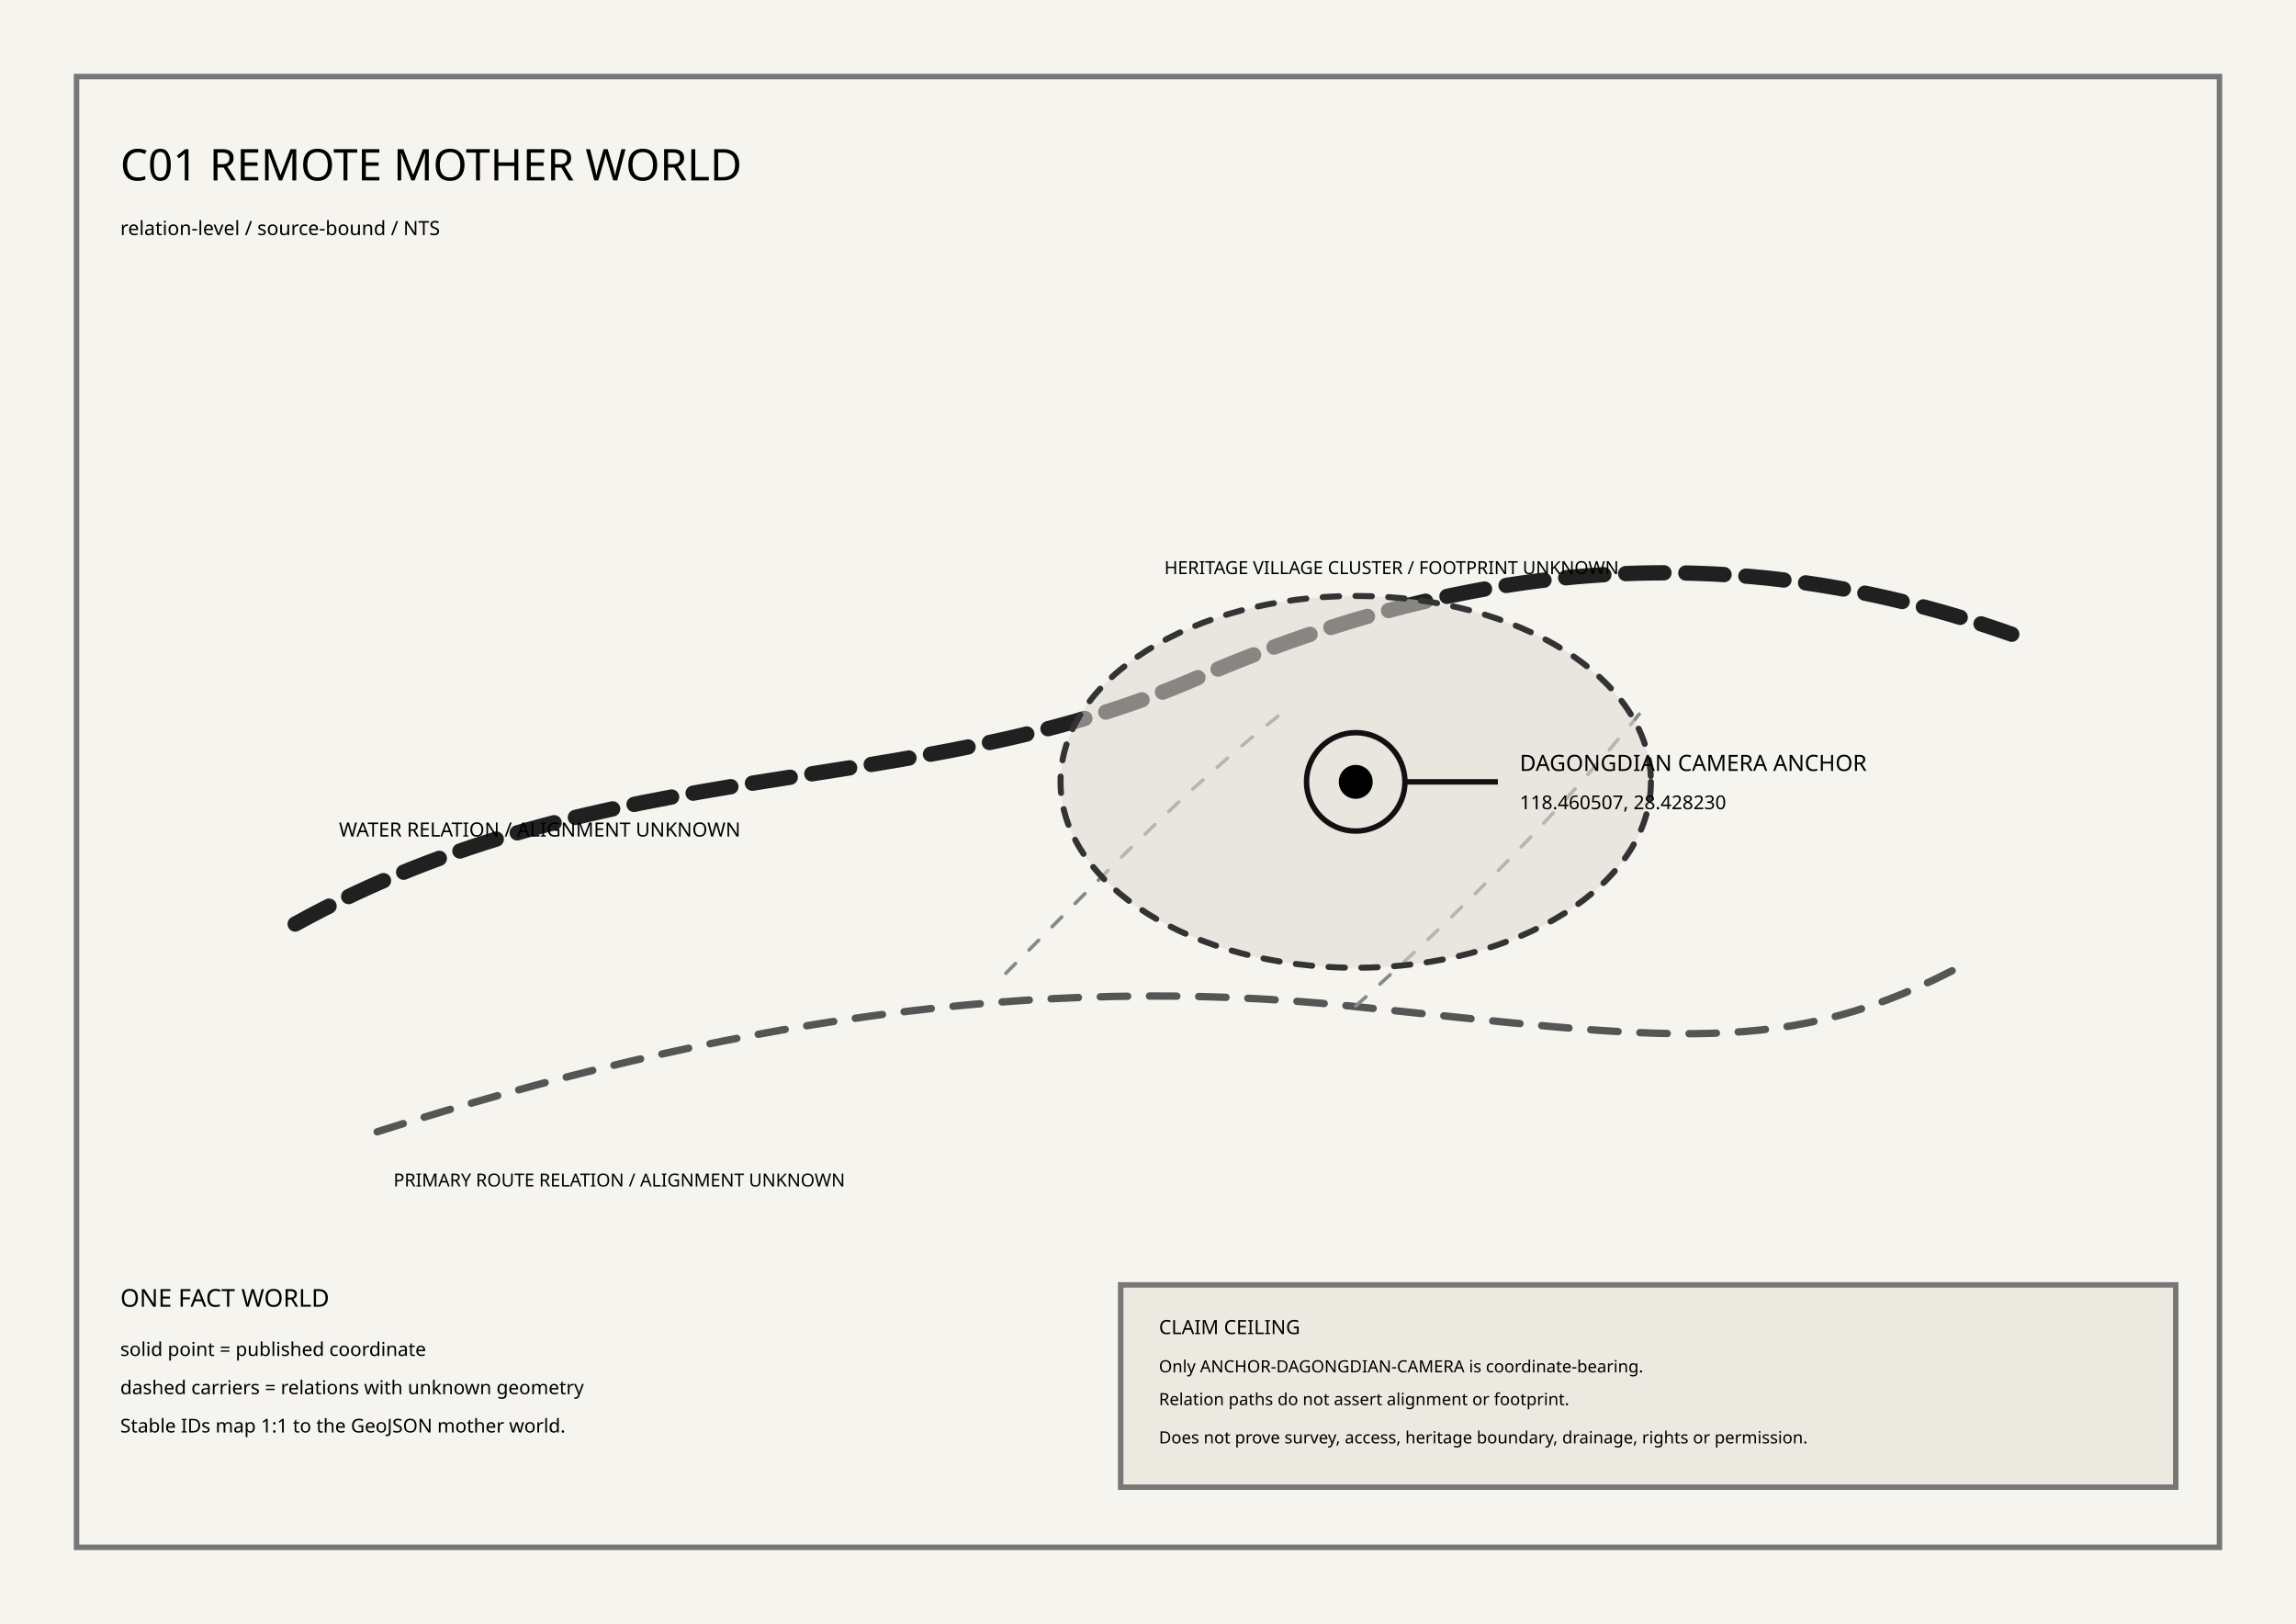
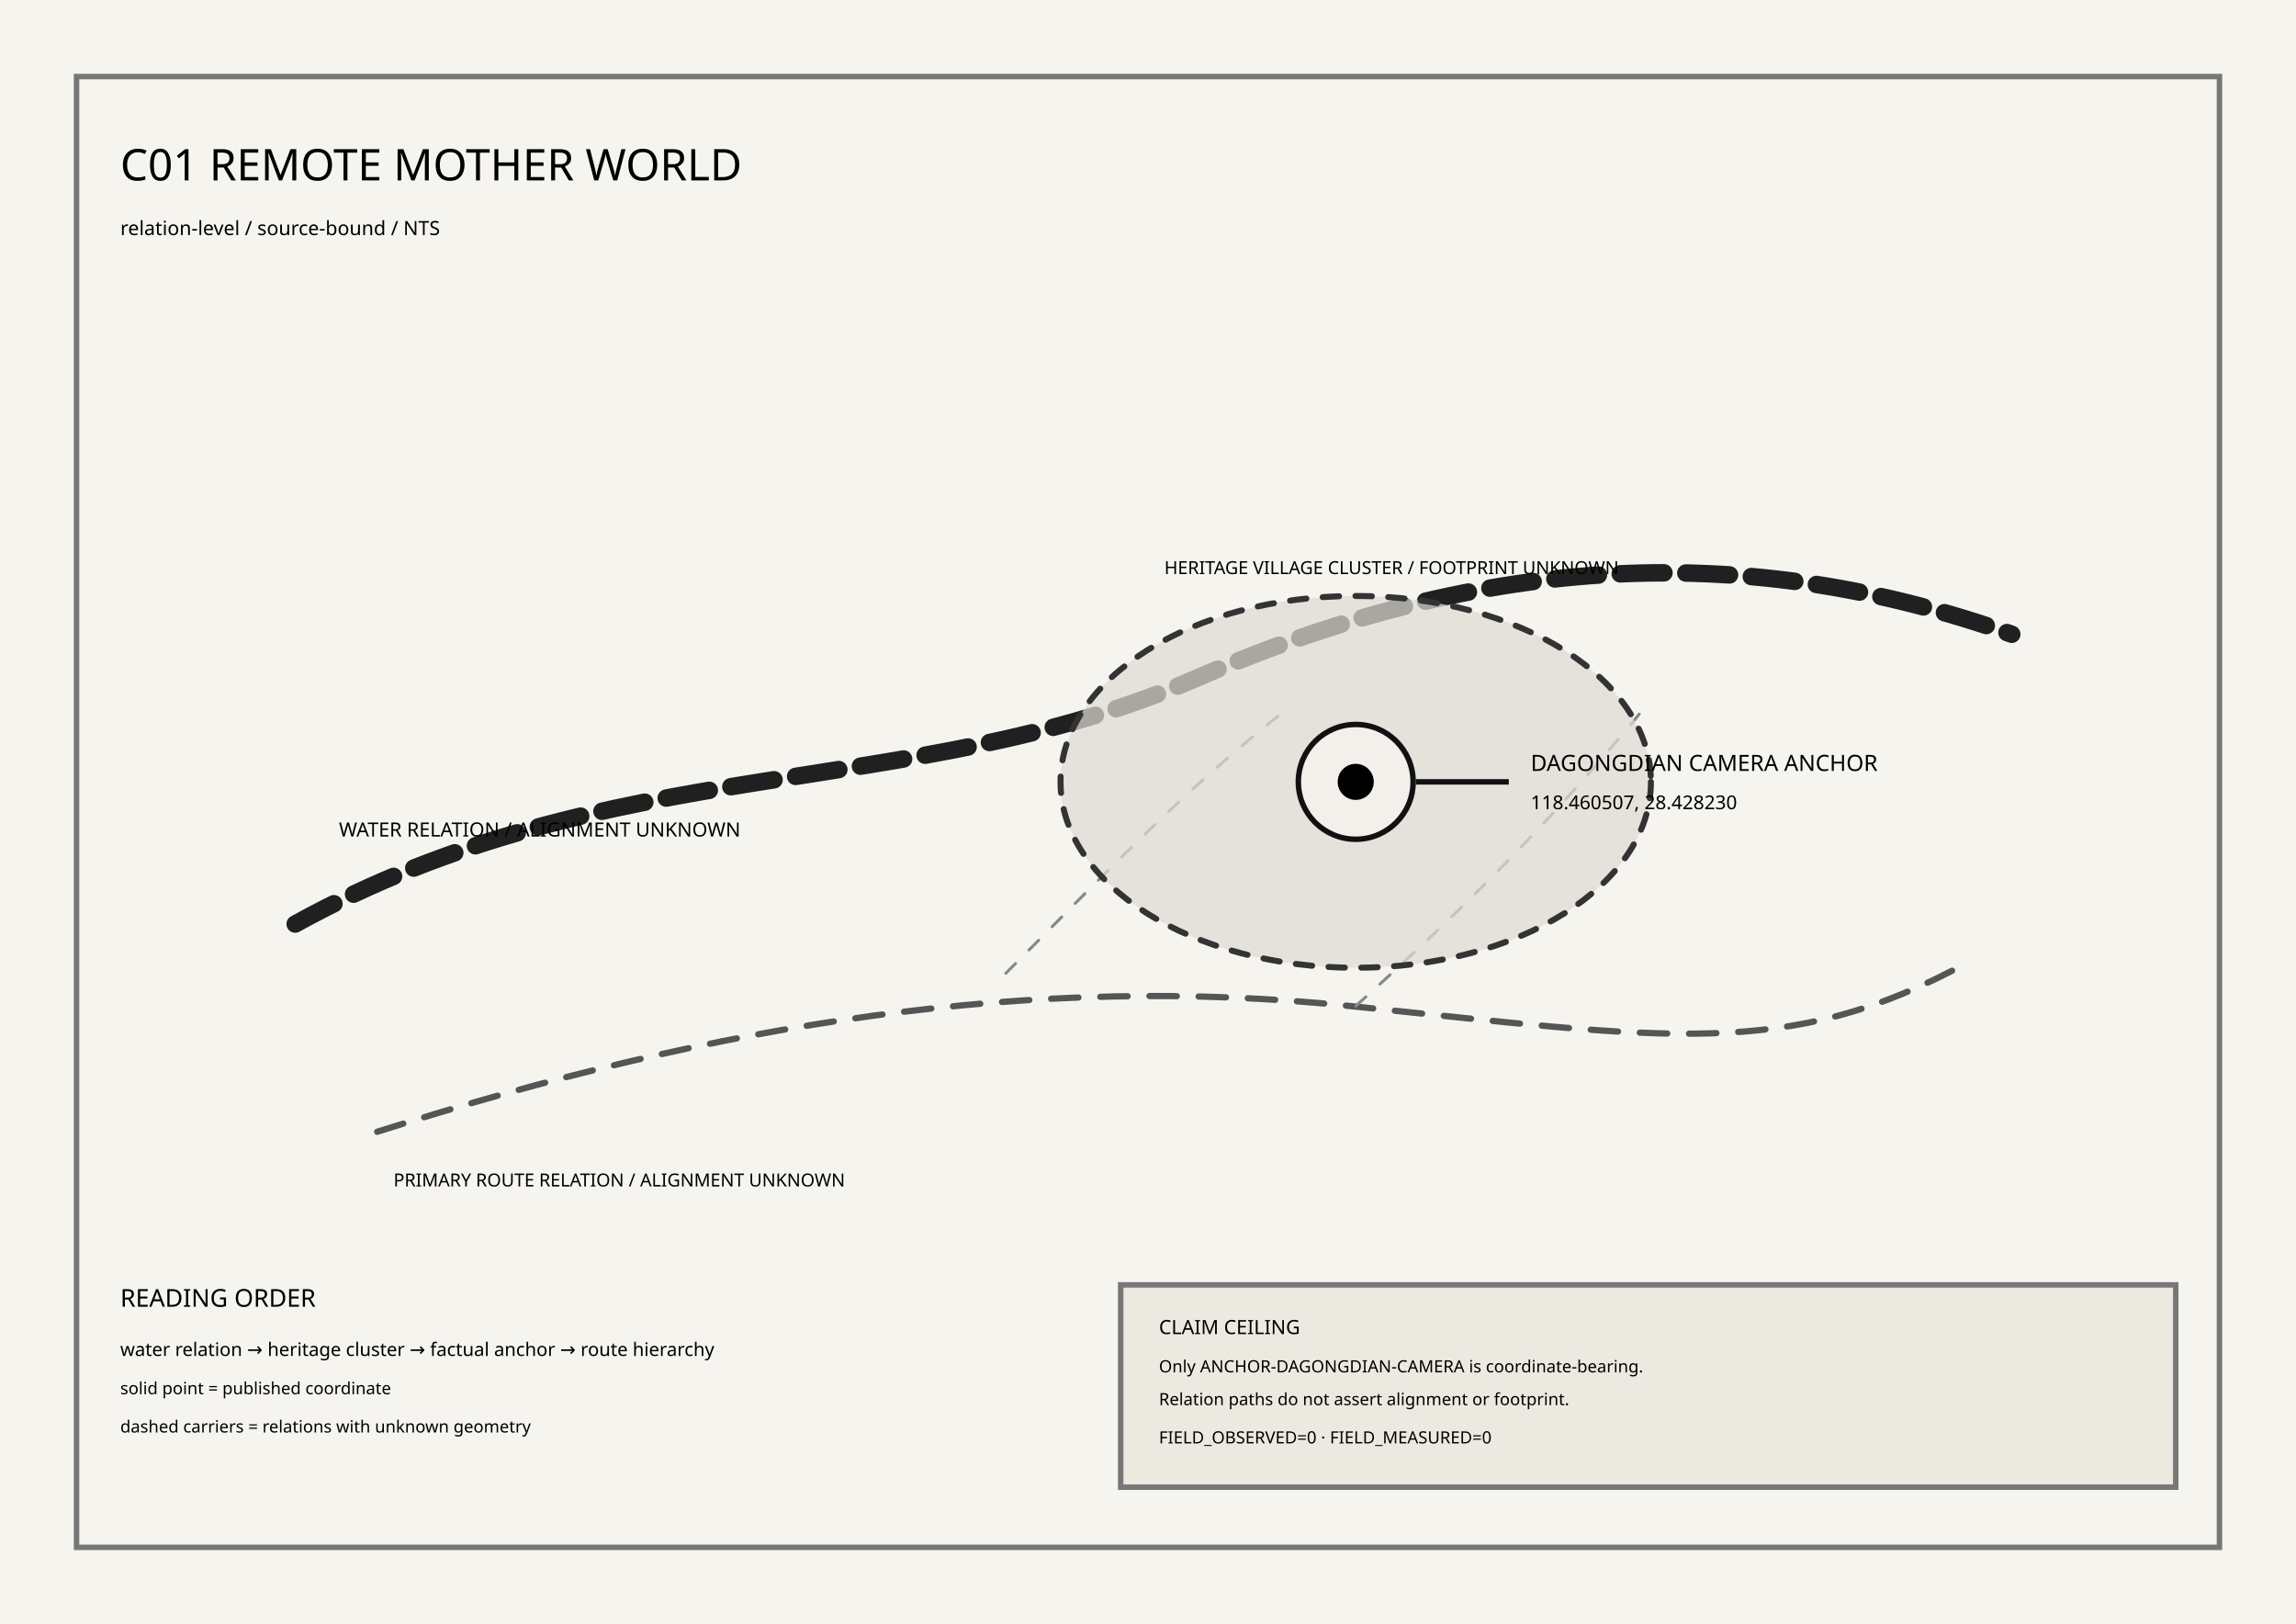
<svg xmlns="http://www.w3.org/2000/svg" width="420mm" height="297mm" viewBox="0 0 420 297">
  <rect width="420" height="297" fill="#f6f4ef" />
  <g id="L00-FRAME" font-family="sans-serif">
    <rect x="14" y="14" width="392" height="269" fill="none" stroke="#777" />
    <text x="22" y="33" font-size="8">C01 REMOTE MOTHER WORLD</text>
    <text x="22" y="43" font-size="3.6">relation-level / source-bound / NTS</text>
  </g>
  <g id="L10-RELATIONS" fill="none" stroke-linecap="round">
-     <path id="REL-WATER-01" stroke="#202020" stroke-width="2.8" stroke-dasharray="7 4" d="M54 169 C112 137 166 147 219 124 S320 99 368 116" />
-     <path id="REL-ROUTE-PRIMARY-01" stroke="#555" stroke-width="1.35" stroke-dasharray="5 4" d="M69 207 C132 187 189 178 247 184 S327 194 360 176" />
-     <path id="REL-ROUTE-SECONDARY-01" stroke="#888" stroke-width="0.65" stroke-dasharray="2.5 3.5" d="M184 178 C202 160 216 145 235 130" />
-     <path id="REL-ROUTE-SECONDARY-02" stroke="#888" stroke-width="0.65" stroke-dasharray="2.5 3.5" d="M248 184 C268 166 285 149 302 128" />
-     <ellipse id="REL-CLUSTER-01" cx="248" cy="143" rx="54" ry="34" fill="#dedbd3" fill-opacity="0.55" stroke="#333" stroke-width="1.1" stroke-dasharray="3 3" />
+     <path id="REL-WATER-01" stroke="#202020" stroke-width="3.2" stroke-dasharray="8 4" d="M54 169 C112 137 166 147 219 124 S320 99 368 116" />
+     <path id="REL-ROUTE-PRIMARY-01" stroke="#555" stroke-width="1.15" stroke-dasharray="5 4" d="M69 207 C132 187 189 178 247 184 S327 194 360 176" />
+     <path id="REL-ROUTE-SECONDARY-01" stroke="#888" stroke-width="0.55" stroke-dasharray="2.5 3.5" d="M184 178 C202 160 216 145 235 130" />
+     <path id="REL-ROUTE-SECONDARY-02" stroke="#888" stroke-width="0.55" stroke-dasharray="2.5 3.5" d="M248 184 C268 166 285 149 302 128" />
+     <ellipse id="REL-CLUSTER-01" cx="248" cy="143" rx="54" ry="34" fill="#dedbd3" fill-opacity="0.72" stroke="#333" stroke-width="1.1" stroke-dasharray="3 3" />
  </g>
  <g id="L15-RELATION-LABELS" font-family="sans-serif">
    <text x="62" y="153" font-size="3.6">WATER RELATION / ALIGNMENT UNKNOWN</text>
    <text x="72" y="217" font-size="3.3">PRIMARY ROUTE RELATION / ALIGNMENT UNKNOWN</text>
    <text x="213" y="105" font-size="3.3">HERITAGE VILLAGE CLUSTER / FOOTPRINT UNKNOWN</text>
  </g>
  <g id="L20-ANCHOR" font-family="sans-serif">
-     <circle cx="248" cy="143" r="9" fill="none" stroke="#111" />
-     <circle id="ANCHOR-DAGONGDIAN-CAMERA" cx="248" cy="143" r="3.1" />
-     <path d="M257 143 H274" stroke="#111" />
-     <text x="278" y="141" font-size="4.1">DAGONGDIAN CAMERA ANCHOR</text>
-     <text x="278" y="148" font-size="3.5">118.460507, 28.428230</text>
+     <circle cx="248" cy="143" r="10.5" fill="#f6f4ef" fill-opacity=".8" stroke="#111" />
+     <circle id="ANCHOR-DAGONGDIAN-CAMERA" cx="248" cy="143" r="3.3" />
+     <path d="M259 143 H276" stroke="#111" />
+     <text x="280" y="141" font-size="4.1">DAGONGDIAN CAMERA ANCHOR</text>
+     <text x="280" y="148" font-size="3.5">118.460507, 28.428230</text>
  </g>
  <g id="L30-LEGEND" font-family="sans-serif">
-     <text x="22" y="239" font-size="4.5">ONE FACT WORLD</text>
-     <text x="22" y="248" font-size="3.5">solid point = published coordinate</text>
-     <text x="22" y="255" font-size="3.5">dashed carriers = relations with unknown geometry</text>
-     <text x="22" y="262" font-size="3.5">Stable IDs map 1:1 to the GeoJSON mother world.</text>
+     <text x="22" y="239" font-size="4.5">READING ORDER</text>
+     <text x="22" y="248" font-size="3.4">water relation → heritage cluster → factual anchor → route hierarchy</text>
+     <text x="22" y="255" font-size="3.1">solid point = published coordinate</text>
+     <text x="22" y="262" font-size="3.1">dashed carriers = relations with unknown geometry</text>
  </g>
  <g id="L40-CLAIM-CEILING" font-family="sans-serif">
    <rect x="205" y="235" width="193" height="37" fill="#ece9e1" stroke="#777" />
    <text x="212" y="244" font-size="3.6">CLAIM CEILING</text>
    <text x="212" y="251" font-size="3.1">Only ANCHOR-DAGONGDIAN-CAMERA is coordinate-bearing.</text>
    <text x="212" y="257" font-size="3.1">Relation paths do not assert alignment or footprint.</text>
-     <text x="212" y="264" font-size="3.1">Does not prove survey, access, heritage boundary, drainage, rights or permission.</text>
+     <text x="212" y="264" font-size="3.1">FIELD_OBSERVED=0 · FIELD_MEASURED=0</text>
  </g>
</svg>
